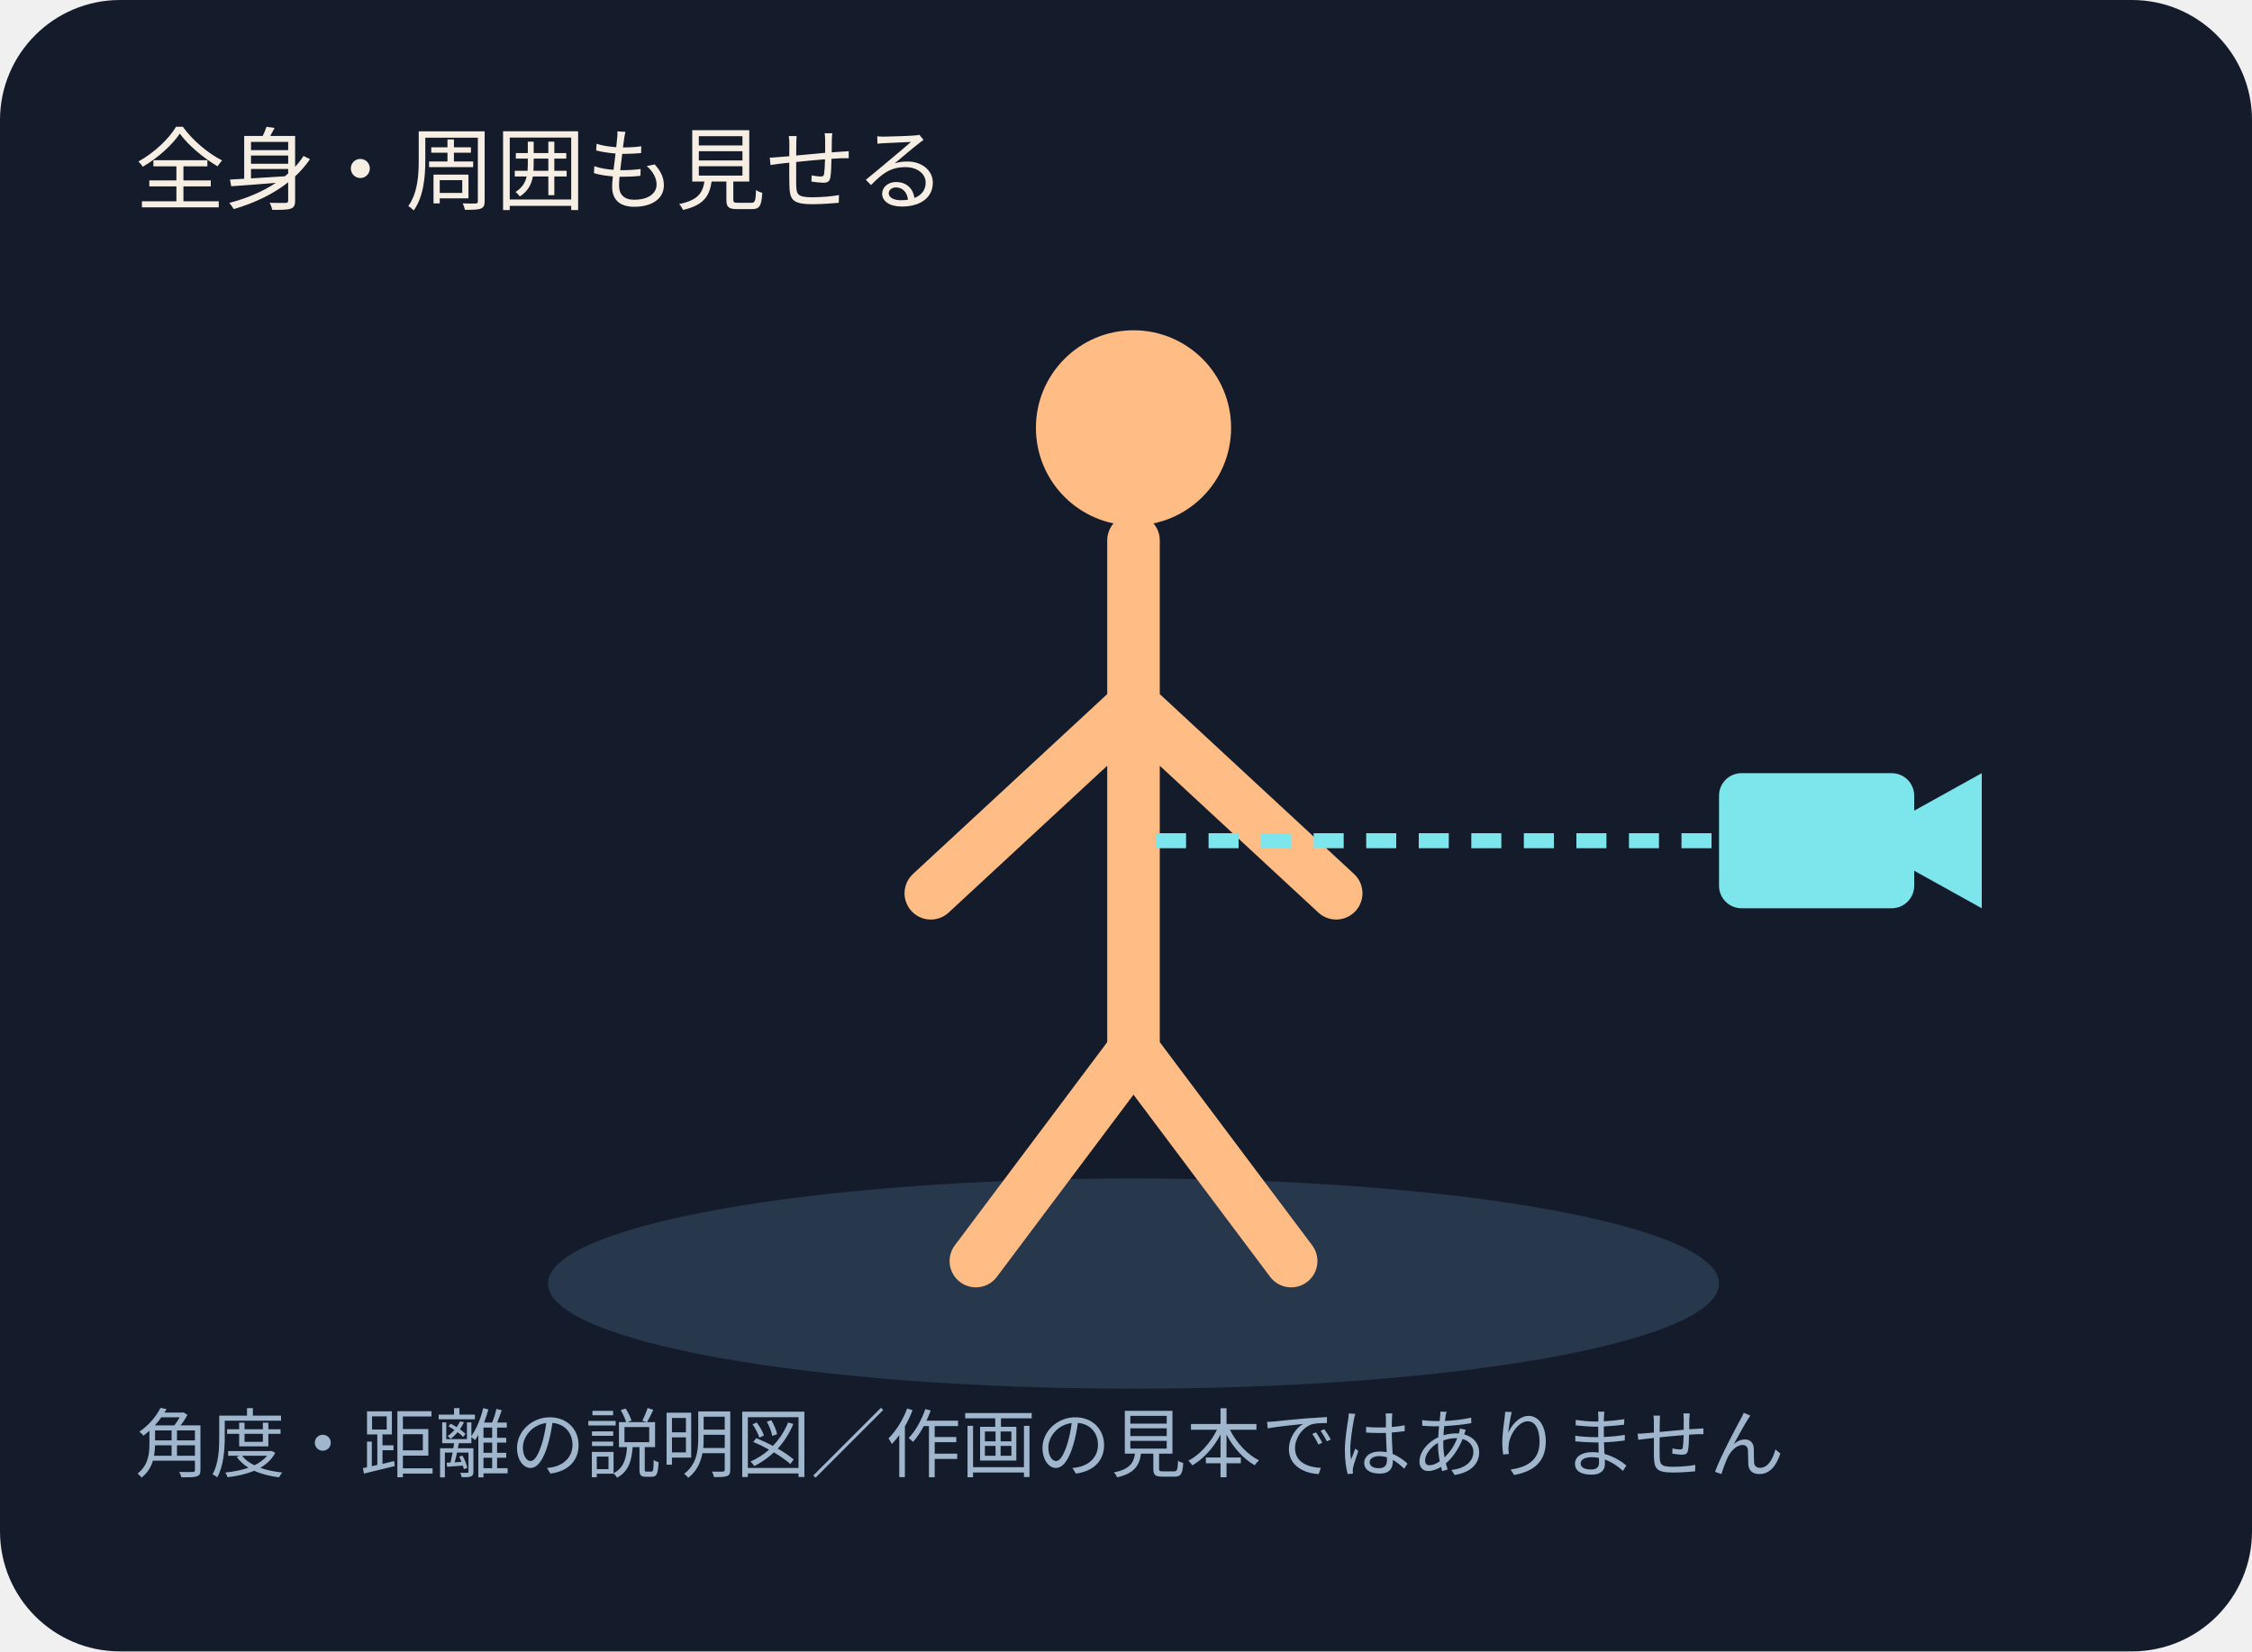
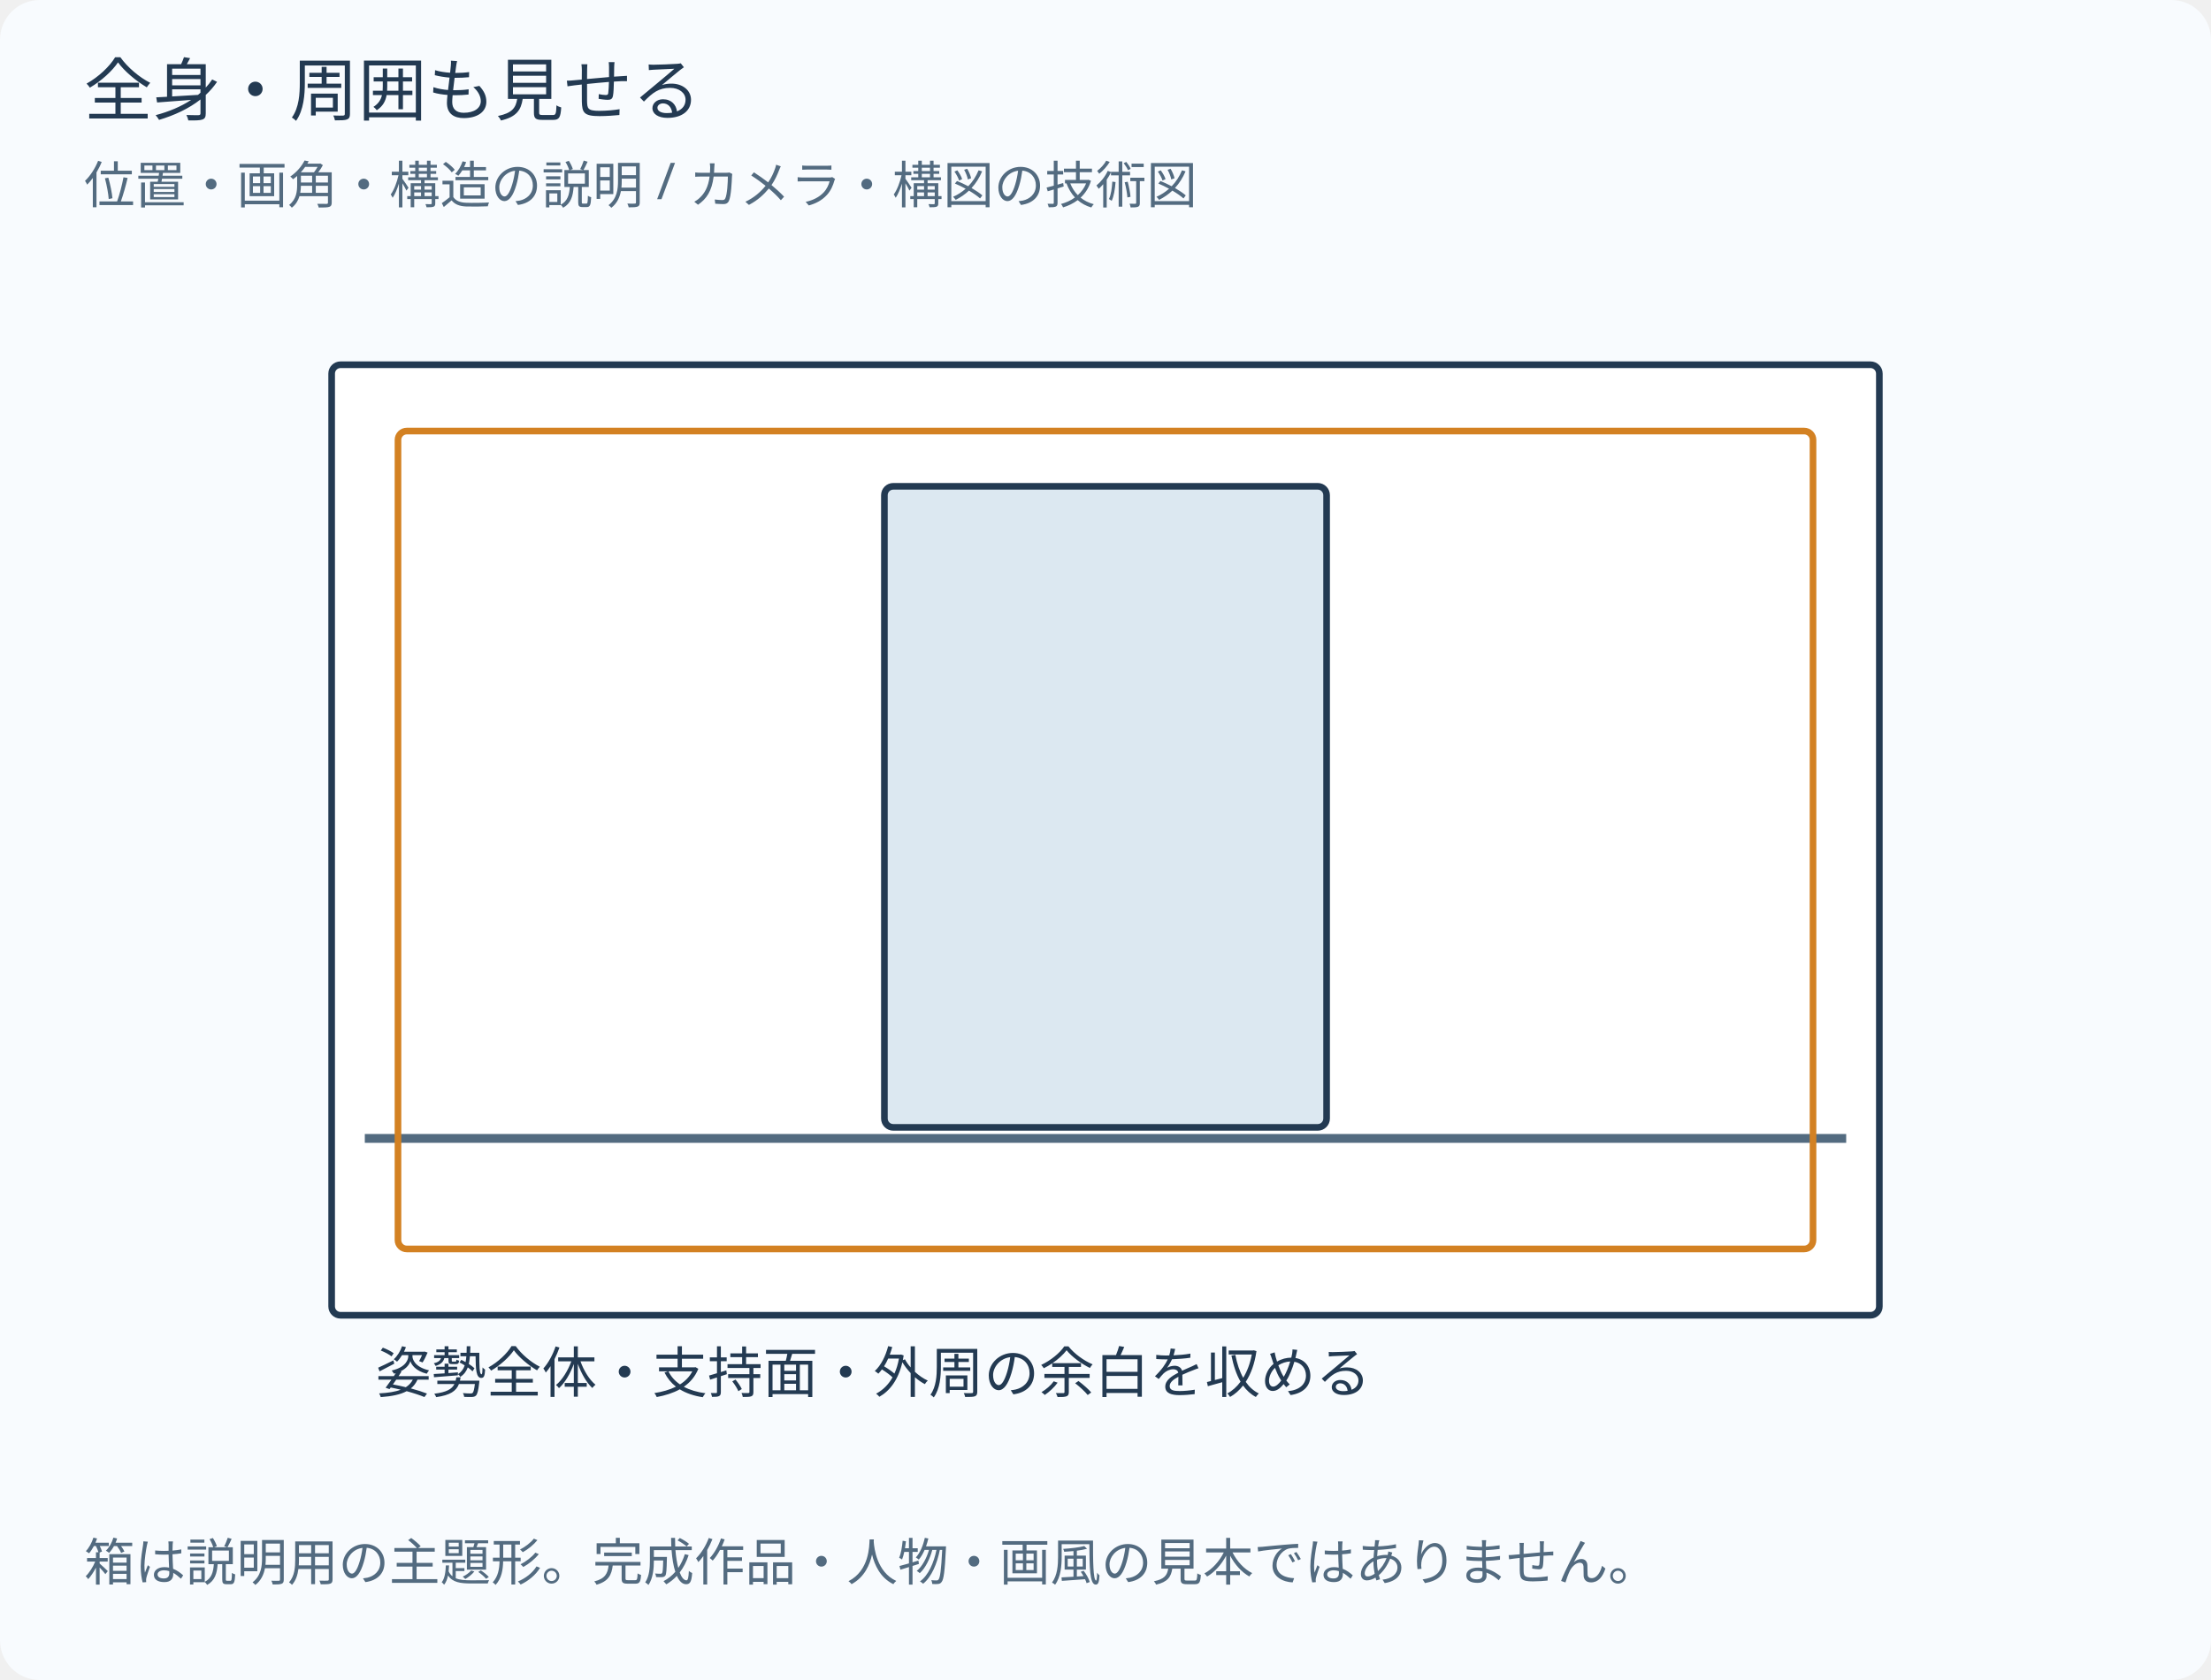
- <svg xmlns="http://www.w3.org/2000/svg" width="600" height="440" viewBox="0 0 300 220">
-   <rect width="300" height="220" rx="16" fill="#141c2c" />
-   <text x="18" y="27" fill="#f6eee3" font-family="sans-serif" font-size="12">全身・周囲も見せる</text>
-   <ellipse cx="151" cy="171" rx="78" ry="14" fill="#27374c" />
-   <path d="M151 72v68m0-46l-27 25m27-25l27 25m-27 21l-21 28m21-28l21 28" stroke="#ffbd85" stroke-width="7" stroke-linecap="round" fill="none" />
-   <circle cx="151" cy="57" r="13" fill="#ffbd85" />
-   <path d="M242 112L151 112" stroke="#7de6ec" stroke-width="2" stroke-dasharray="4 3" />
-   <g transform="translate(229 103) rotate(0 13 9)">
-     <rect width="26" height="18" rx="3" fill="#7de6ec" />
-     <path d="M26 5l9-5v18l-9-5" fill="#7de6ec" />
-   </g>
-   <text x="18" y="196" fill="#9fb6cd" font-family="sans-serif" font-size="10">角度・距離の説明図／作画の見本ではありません</text>
+ <svg xmlns="http://www.w3.org/2000/svg" width="1000" height="760" viewBox="0 0 1000 760" role="img" aria-labelledby="diagram-title diagram-desc" data-diagram-kind="frame">
+   <rect width="1000" height="760" rx="18" fill="#f8fbfe" />
+   <text x="38" y="52" font-size="31" fill="#233a52" text-anchor="start" font-family="sans-serif">全身・周囲も見せる</text>
+   <text x="38" y="92" font-size="23" fill="#536b80" text-anchor="start" font-family="sans-serif">位置・画角・構造の説明 / カメラ・構図の技術図</text>
+   <rect id="image-frame" x="150" y="165" width="700" height="430" rx="4" fill="#ffffff" stroke="#233a52" stroke-width="3" />
+   <rect id="subject-shape" x="400" y="220" width="200" height="290" rx="4" fill="#dce8f1" stroke="#233a52" stroke-width="3" />
+   <line x1="165" y1="515" x2="835" y2="515" stroke="#536b80" stroke-width="4" />
+   <rect id="safe-area" x="180" y="195" width="640" height="370" rx="4" fill="none" stroke="#d38122" stroke-width="3" />
+   <text x="170" y="630" font-size="25" fill="#233a52" text-anchor="start" font-family="sans-serif">姿勢全体・支持面・外周の余白を収める</text>
+   <text x="38" y="715" font-size="23" fill="#536b80" text-anchor="start" font-family="sans-serif">箱は説明用の主題形。完成作品・人物・画風の見本ではありません。</text>
</svg>
